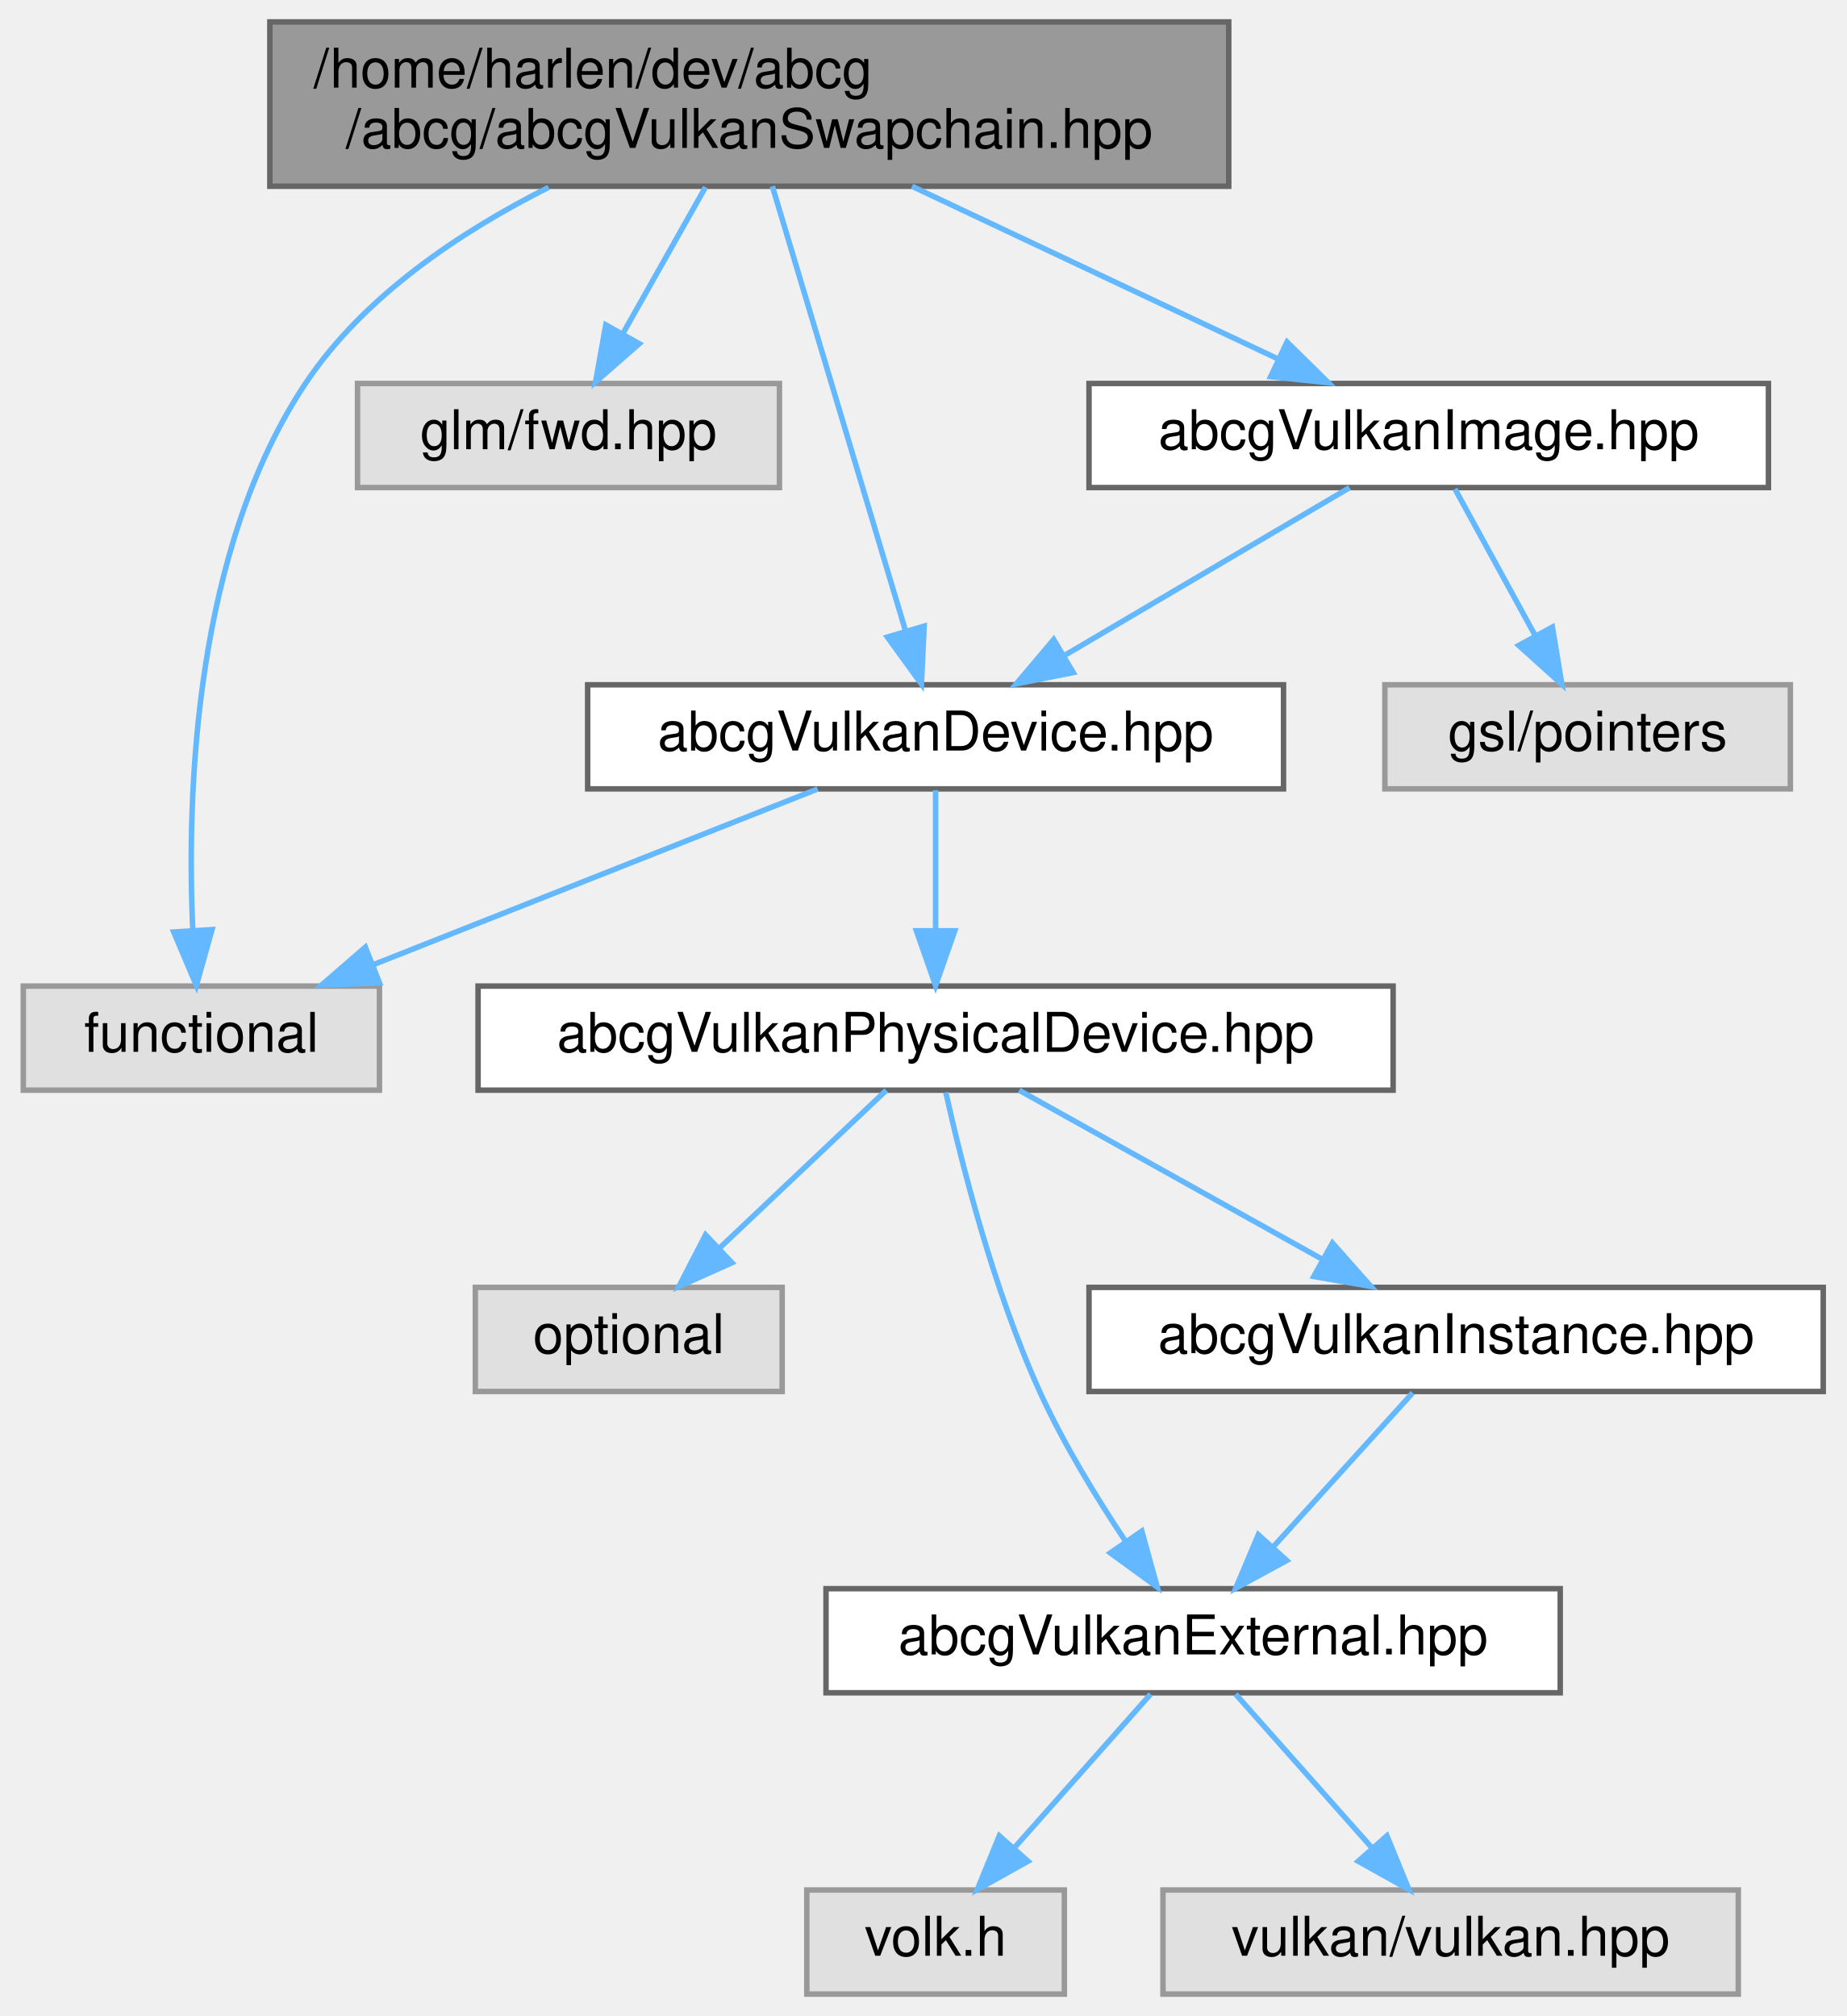
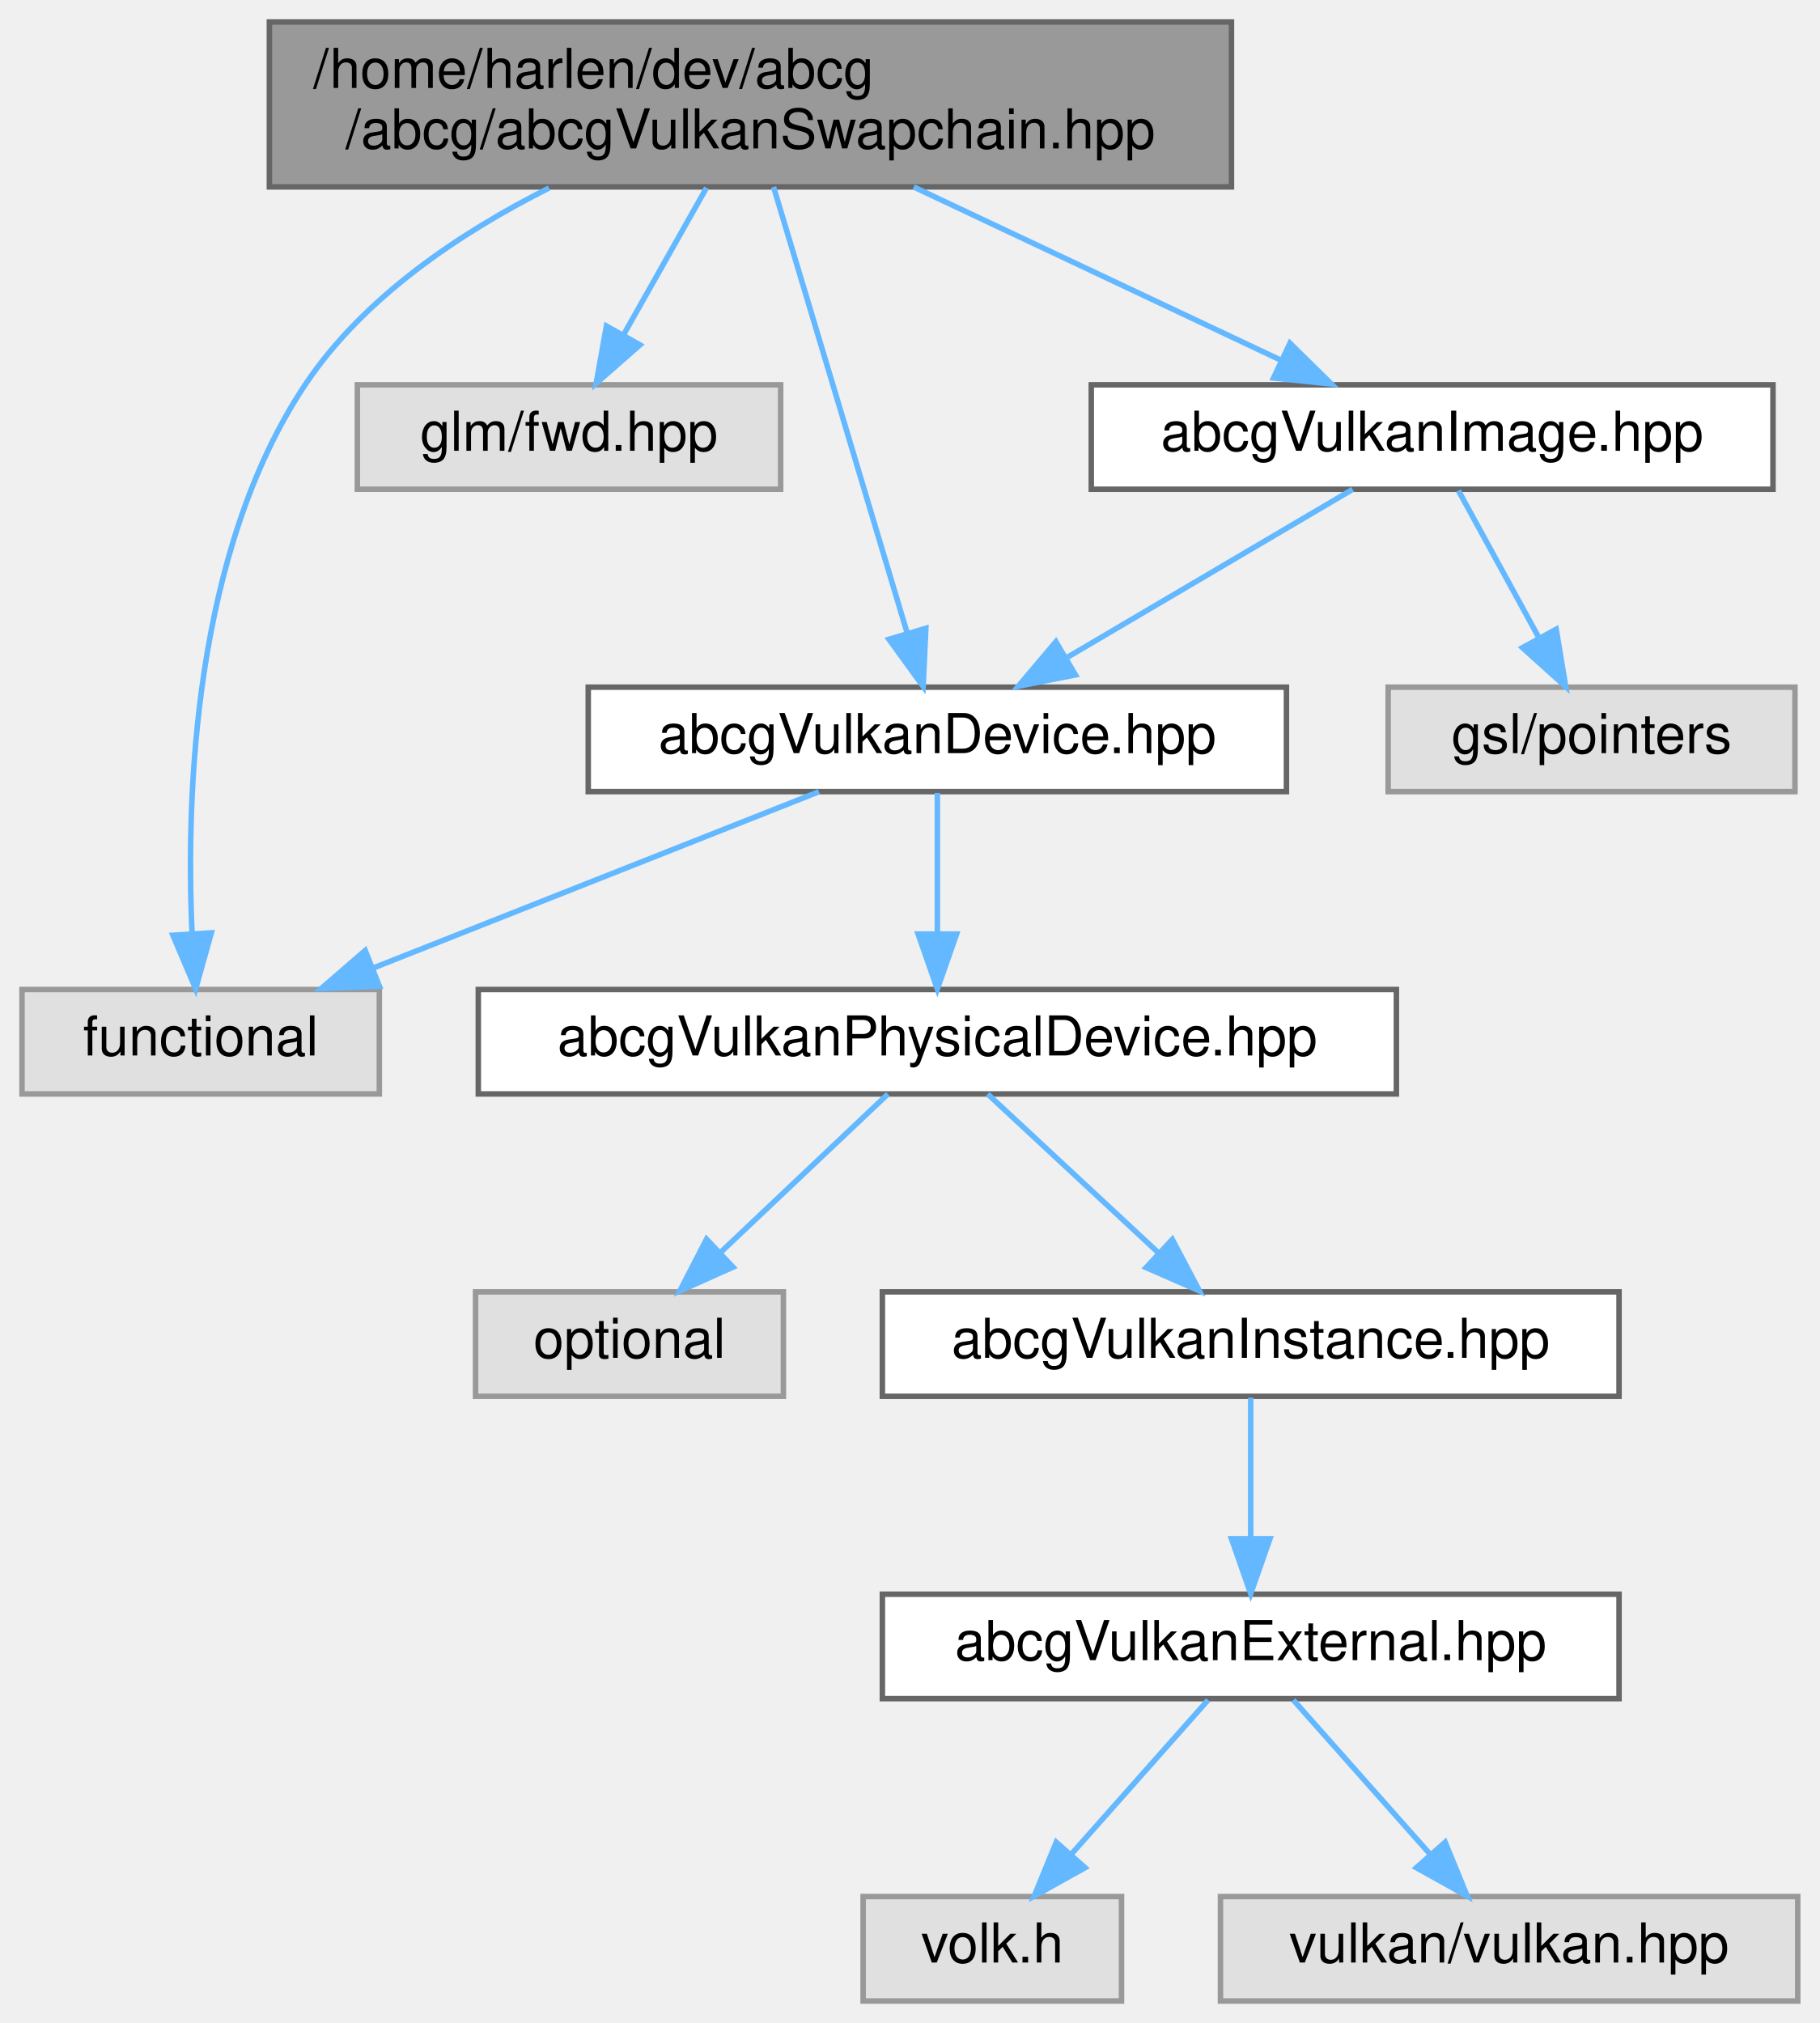
- <svg xmlns="http://www.w3.org/2000/svg" xmlns:xlink="http://www.w3.org/1999/xlink" width="337pt" height="368pt" viewBox="0.00 0.00 336.50 368.00">
+ <svg xmlns="http://www.w3.org/2000/svg" xmlns:xlink="http://www.w3.org/1999/xlink" width="331pt" height="368pt" viewBox="0.00 0.00 331.00 368.00">
  <g id="graph0" class="graph" transform="scale(1 1) rotate(0) translate(4 364)">
    <g id="Node000001" class="node">
      <g id="a_Node000001">
        <a xlink:title="Header file of abcg::VulkanSwapchain.">
          <polygon fill="#999999" stroke="#666666" points="220,-360 45,-360 45,-330 220,-330 220,-360" />
          <text text-anchor="start" x="53" y="-348" font-family="Helvetica,sans-Serif" font-size="10.00">/home/harlen/dev/abcg</text>
          <text text-anchor="middle" x="132.5" y="-337" font-family="Helvetica,sans-Serif" font-size="10.00">/abcg/abcgVulkanSwapchain.hpp</text>
        </a>
      </g>
    </g>
    <g id="Node000002" class="node">
      <g id="a_Node000002">
        <a xlink:title=" ">
          <polygon fill="#e0e0e0" stroke="#999999" points="65,-184 0,-184 0,-165 65,-165 65,-184" />
          <text text-anchor="middle" x="32.5" y="-172" font-family="Helvetica,sans-Serif" font-size="10.00">functional</text>
        </a>
      </g>
    </g>
    <g id="edge1_Node000001_Node000002" class="edge">
      <g id="a_edge1_Node000001_Node000002">
        <a xlink:title=" ">
          <path fill="none" stroke="#63b8ff" d="M95.87,-329.8C79.77,-321.71 62.14,-309.95 51.5,-294 31.23,-263.63 29.81,-219.31 30.93,-194.37" />
          <polygon fill="#63b8ff" stroke="#63b8ff" points="34.44,-194.31 31.59,-184.11 27.45,-193.87 34.44,-194.31" />
        </a>
      </g>
    </g>
    <g id="Node000003" class="node">
      <g id="a_Node000003">
        <a xlink:title=" ">
          <polygon fill="#e0e0e0" stroke="#999999" points="138,-294 61,-294 61,-275 138,-275 138,-294" />
          <text text-anchor="middle" x="99.5" y="-282" font-family="Helvetica,sans-Serif" font-size="10.00">glm/fwd.hpp</text>
        </a>
      </g>
    </g>
    <g id="edge2_Node000001_Node000003" class="edge">
      <g id="a_edge2_Node000001_Node000003">
        <a xlink:title=" ">
          <path fill="none" stroke="#63b8ff" d="M124.51,-329.84C119.97,-321.78 114.23,-311.62 109.4,-303.06" />
          <polygon fill="#63b8ff" stroke="#63b8ff" points="112.41,-301.26 104.44,-294.27 106.31,-304.7 112.41,-301.26" />
        </a>
      </g>
    </g>
    <g id="Node000004" class="node">
      <g id="a_Node000004">
        <a xlink:href="abcgVulkanDevice_8hpp.html" target="_top" xlink:title="Header file of abcg::VulkanDevice.">
          <polygon fill="white" stroke="#666666" points="230,-239 103,-239 103,-220 230,-220 230,-239" />
          <text text-anchor="middle" x="166.5" y="-227" font-family="Helvetica,sans-Serif" font-size="10.00">abcgVulkanDevice.hpp</text>
        </a>
      </g>
    </g>
    <g id="edge3_Node000001_Node000004" class="edge">
      <g id="a_edge3_Node000001_Node000004">
        <a xlink:title=" ">
          <path fill="none" stroke="#63b8ff" d="M136.71,-329.99C139.71,-319.97 143.86,-306.15 147.5,-294 152.05,-278.82 157.2,-261.61 160.99,-248.93" />
          <polygon fill="#63b8ff" stroke="#63b8ff" points="164.41,-249.71 163.92,-239.13 157.7,-247.71 164.41,-249.71" />
        </a>
      </g>
    </g>
    <g id="Node000011" class="node">
      <g id="a_Node000011">
        <a xlink:href="abcgVulkanImage_8hpp.html" target="_top" xlink:title="Header file of abcg::VulkanImage.">
          <polygon fill="white" stroke="#666666" points="318.5,-294 194.5,-294 194.5,-275 318.5,-275 318.5,-294" />
          <text text-anchor="middle" x="256.5" y="-282" font-family="Helvetica,sans-Serif" font-size="10.00">abcgVulkanImage.hpp</text>
        </a>
      </g>
    </g>
-     <g id="edge12_Node000001_Node000011" class="edge">
-       <g id="a_edge12_Node000001_Node000011">
+     <g id="edge11_Node000001_Node000011" class="edge">
+       <g id="a_edge11_Node000001_Node000011">
        <a xlink:title=" ">
          <path fill="none" stroke="#63b8ff" d="M162.2,-329.99C182.52,-320.4 209.26,-307.79 229.08,-298.44" />
          <polygon fill="#63b8ff" stroke="#63b8ff" points="230.64,-301.57 238.19,-294.14 227.65,-295.24 230.64,-301.57" />
        </a>
      </g>
    </g>
-     <g id="edge11_Node000004_Node000002" class="edge">
-       <g id="a_edge11_Node000004_Node000002">
+     <g id="edge10_Node000004_Node000002" class="edge">
+       <g id="a_edge10_Node000004_Node000002">
        <a xlink:title=" ">
          <path fill="none" stroke="#63b8ff" d="M144.97,-219.98C123.03,-211.3 88.76,-197.75 63.81,-187.88" />
          <polygon fill="#63b8ff" stroke="#63b8ff" points="65.01,-184.59 54.42,-184.17 62.43,-191.1 65.01,-184.59" />
        </a>
      </g>
    </g>
    <g id="Node000005" class="node">
      <g id="a_Node000005">
        <a xlink:href="abcgVulkanPhysicalDevice_8hpp.html" target="_top" xlink:title="Header file of abcg::VulkanPhysicalDevice.">
          <polygon fill="white" stroke="#666666" points="250,-184 83,-184 83,-165 250,-165 250,-184" />
          <text text-anchor="middle" x="166.5" y="-172" font-family="Helvetica,sans-Serif" font-size="10.00">abcgVulkanPhysicalDevice.hpp</text>
        </a>
      </g>
    </g>
    <g id="edge4_Node000004_Node000005" class="edge">
      <g id="a_edge4_Node000004_Node000005">
        <a xlink:title=" ">
          <path fill="none" stroke="#63b8ff" d="M166.5,-219.75C166.5,-212.8 166.5,-202.85 166.5,-194.13" />
          <polygon fill="#63b8ff" stroke="#63b8ff" points="170,-194.09 166.5,-184.09 163,-194.09 170,-194.09" />
        </a>
      </g>
    </g>
    <g id="Node000006" class="node">
      <g id="a_Node000006">
        <a xlink:title=" ">
          <polygon fill="#e0e0e0" stroke="#999999" points="138.5,-129 82.5,-129 82.5,-110 138.5,-110 138.5,-129" />
          <text text-anchor="middle" x="110.5" y="-117" font-family="Helvetica,sans-Serif" font-size="10.00">optional</text>
        </a>
      </g>
    </g>
    <g id="edge5_Node000005_Node000006" class="edge">
      <g id="a_edge5_Node000005_Node000006">
        <a xlink:title=" ">
          <path fill="none" stroke="#63b8ff" d="M157.5,-164.98C149.31,-157.23 136.99,-145.58 127.03,-136.14" />
          <polygon fill="#63b8ff" stroke="#63b8ff" points="129.33,-133.5 119.66,-129.17 124.52,-138.59 129.33,-133.5" />
        </a>
      </g>
    </g>
    <g id="Node000007" class="node">
      <g id="a_Node000007">
-         <a xlink:href="abcgVulkanExternal_8hpp.html" target="_top" xlink:title="Header file for including Vulkan-related dependencies.">
-           <polygon fill="white" stroke="#666666" points="280.5,-74 146.5,-74 146.5,-55 280.5,-55 280.5,-74" />
-           <text text-anchor="middle" x="213.5" y="-62" font-family="Helvetica,sans-Serif" font-size="10.00">abcgVulkanExternal.hpp</text>
+         <a xlink:href="abcgVulkanInstance_8hpp.html" target="_top" xlink:title="Header file of abcg::VulkanInstance.">
+           <polygon fill="white" stroke="#666666" points="290.5,-129 156.5,-129 156.5,-110 290.5,-110 290.5,-129" />
+           <text text-anchor="middle" x="223.5" y="-117" font-family="Helvetica,sans-Serif" font-size="10.00">abcgVulkanInstance.hpp</text>
        </a>
      </g>
    </g>
    <g id="edge6_Node000005_Node000007" class="edge">
      <g id="a_edge6_Node000005_Node000007">
        <a xlink:title=" ">
-           <path fill="none" stroke="#63b8ff" d="M168.36,-164.6C171.15,-152.06 177.03,-128.65 185.5,-110 189.79,-100.56 195.78,-90.74 201.12,-82.73" />
-           <polygon fill="#63b8ff" stroke="#63b8ff" points="204.14,-84.51 206.95,-74.3 198.39,-80.53 204.14,-84.51" />
+           <path fill="none" stroke="#63b8ff" d="M175.66,-164.98C184,-157.23 196.53,-145.58 206.68,-136.14" />
+           <polygon fill="#63b8ff" stroke="#63b8ff" points="209.24,-138.54 214.18,-129.17 204.47,-133.42 209.24,-138.54" />
+         </a>
+       </g>
+     </g>
+     <g id="Node000008" class="node">
+       <g id="a_Node000008">
+         <a xlink:href="abcgVulkanExternal_8hpp.html" target="_top" xlink:title="Header file for including Vulkan-related dependencies.">
+           <polygon fill="white" stroke="#666666" points="290.5,-74 156.5,-74 156.5,-55 290.5,-55 290.5,-74" />
+           <text text-anchor="middle" x="223.5" y="-62" font-family="Helvetica,sans-Serif" font-size="10.00">abcgVulkanExternal.hpp</text>
+         </a>
+       </g>
+     </g>
+     <g id="edge7_Node000007_Node000008" class="edge">
+       <g id="a_edge7_Node000007_Node000008">
+         <a xlink:title=" ">
+           <path fill="none" stroke="#63b8ff" d="M223.5,-109.75C223.5,-102.8 223.5,-92.85 223.5,-84.13" />
+           <polygon fill="#63b8ff" stroke="#63b8ff" points="227,-84.09 223.5,-74.09 220,-84.09 227,-84.09" />
+         </a>
+       </g>
+     </g>
+     <g id="Node000009" class="node">
+       <g id="a_Node000009">
+         <a xlink:title=" ">
+           <polygon fill="#e0e0e0" stroke="#999999" points="200,-19 153,-19 153,0 200,0 200,-19" />
+           <text text-anchor="middle" x="176.5" y="-7" font-family="Helvetica,sans-Serif" font-size="10.00">volk.h</text>
+         </a>
+       </g>
+     </g>
+     <g id="edge8_Node000008_Node000009" class="edge">
+       <g id="a_edge8_Node000008_Node000009">
+         <a xlink:title=" ">
+           <path fill="none" stroke="#63b8ff" d="M215.74,-54.75C209.03,-47.18 199.16,-36.05 190.99,-26.84" />
+           <polygon fill="#63b8ff" stroke="#63b8ff" points="193.37,-24.25 184.12,-19.09 188.13,-28.89 193.37,-24.25" />
        </a>
      </g>
    </g>
    <g id="Node000010" class="node">
      <g id="a_Node000010">
-         <a xlink:href="abcgVulkanInstance_8hpp.html" target="_top" xlink:title="Header file of abcg::VulkanInstance.">
-           <polygon fill="white" stroke="#666666" points="328.5,-129 194.5,-129 194.5,-110 328.5,-110 328.5,-129" />
-           <text text-anchor="middle" x="261.5" y="-117" font-family="Helvetica,sans-Serif" font-size="10.00">abcgVulkanInstance.hpp</text>
-         </a>
-       </g>
-     </g>
-     <g id="edge9_Node000005_Node000010" class="edge">
-       <g id="a_edge9_Node000005_Node000010">
-         <a xlink:title=" ">
-           <path fill="none" stroke="#63b8ff" d="M181.76,-164.98C196.63,-156.69 219.48,-143.94 236.92,-134.22" />
-           <polygon fill="#63b8ff" stroke="#63b8ff" points="238.93,-137.1 245.96,-129.17 235.52,-130.99 238.93,-137.1" />
-         </a>
-       </g>
-     </g>
-     <g id="Node000008" class="node">
-       <g id="a_Node000008">
-         <a xlink:title=" ">
-           <polygon fill="#e0e0e0" stroke="#999999" points="190,-19 143,-19 143,0 190,0 190,-19" />
-           <text text-anchor="middle" x="166.5" y="-7" font-family="Helvetica,sans-Serif" font-size="10.00">volk.h</text>
-         </a>
-       </g>
-     </g>
-     <g id="edge7_Node000007_Node000008" class="edge">
-       <g id="a_edge7_Node000007_Node000008">
-         <a xlink:title=" ">
-           <path fill="none" stroke="#63b8ff" d="M205.74,-54.75C199.03,-47.18 189.16,-36.05 180.99,-26.84" />
-           <polygon fill="#63b8ff" stroke="#63b8ff" points="183.37,-24.25 174.12,-19.09 178.13,-28.89 183.37,-24.25" />
-         </a>
-       </g>
-     </g>
-     <g id="Node000009" class="node">
-       <g id="a_Node000009">
-         <a xlink:title=" ">
-           <polygon fill="#e0e0e0" stroke="#999999" points="313,-19 208,-19 208,0 313,0 313,-19" />
-           <text text-anchor="middle" x="260.5" y="-7" font-family="Helvetica,sans-Serif" font-size="10.00">vulkan/vulkan.hpp</text>
-         </a>
-       </g>
-     </g>
-     <g id="edge8_Node000007_Node000009" class="edge">
-       <g id="a_edge8_Node000007_Node000009">
-         <a xlink:title=" ">
-           <path fill="none" stroke="#63b8ff" d="M221.26,-54.75C227.97,-47.18 237.84,-36.05 246.01,-26.84" />
-           <polygon fill="#63b8ff" stroke="#63b8ff" points="248.87,-28.89 252.88,-19.09 243.63,-24.25 248.87,-28.89" />
-         </a>
-       </g>
-     </g>
-     <g id="edge10_Node000010_Node000007" class="edge">
-       <g id="a_edge10_Node000010_Node000007">
-         <a xlink:title=" ">
-           <path fill="none" stroke="#63b8ff" d="M253.57,-109.75C246.65,-102.11 236.43,-90.82 228.05,-81.56" />
-           <polygon fill="#63b8ff" stroke="#63b8ff" points="230.59,-79.15 221.28,-74.09 225.4,-83.85 230.59,-79.15" />
-         </a>
-       </g>
-     </g>
-     <g id="edge13_Node000011_Node000004" class="edge">
-       <g id="a_edge13_Node000011_Node000004">
+         <a xlink:title=" ">
+           <polygon fill="#e0e0e0" stroke="#999999" points="323,-19 218,-19 218,0 323,0 323,-19" />
+           <text text-anchor="middle" x="270.5" y="-7" font-family="Helvetica,sans-Serif" font-size="10.00">vulkan/vulkan.hpp</text>
+         </a>
+       </g>
+     </g>
+     <g id="edge9_Node000008_Node000010" class="edge">
+       <g id="a_edge9_Node000008_Node000010">
+         <a xlink:title=" ">
+           <path fill="none" stroke="#63b8ff" d="M231.26,-54.75C237.97,-47.18 247.84,-36.05 256.01,-26.84" />
+           <polygon fill="#63b8ff" stroke="#63b8ff" points="258.87,-28.89 262.88,-19.09 253.63,-24.25 258.87,-28.89" />
+         </a>
+       </g>
+     </g>
+     <g id="edge12_Node000011_Node000004" class="edge">
+       <g id="a_edge12_Node000011_Node000004">
        <a xlink:title=" ">
          <path fill="none" stroke="#63b8ff" d="M242.04,-274.98C228.08,-266.77 206.71,-254.18 190.25,-244.49" />
          <polygon fill="#63b8ff" stroke="#63b8ff" points="191.62,-241.23 181.22,-239.17 188.06,-247.26 191.62,-241.23" />
        </a>
      </g>
    </g>
    <g id="Node000012" class="node">
      <g id="a_Node000012">
        <a xlink:title=" ">
          <polygon fill="#e0e0e0" stroke="#999999" points="322.5,-239 248.5,-239 248.5,-220 322.5,-220 322.5,-239" />
          <text text-anchor="middle" x="285.5" y="-227" font-family="Helvetica,sans-Serif" font-size="10.00">gsl/pointers</text>
        </a>
      </g>
    </g>
-     <g id="edge14_Node000011_Node000012" class="edge">
-       <g id="a_edge14_Node000011_Node000012">
+     <g id="edge13_Node000011_Node000012" class="edge">
+       <g id="a_edge13_Node000011_Node000012">
        <a xlink:title=" ">
          <path fill="none" stroke="#63b8ff" d="M261.29,-274.75C265.26,-267.49 271.03,-256.95 275.93,-247.98" />
          <polygon fill="#63b8ff" stroke="#63b8ff" points="279.07,-249.54 280.8,-239.09 272.93,-246.18 279.07,-249.54" />
        </a>
      </g>
    </g>
  </g>
</svg>
